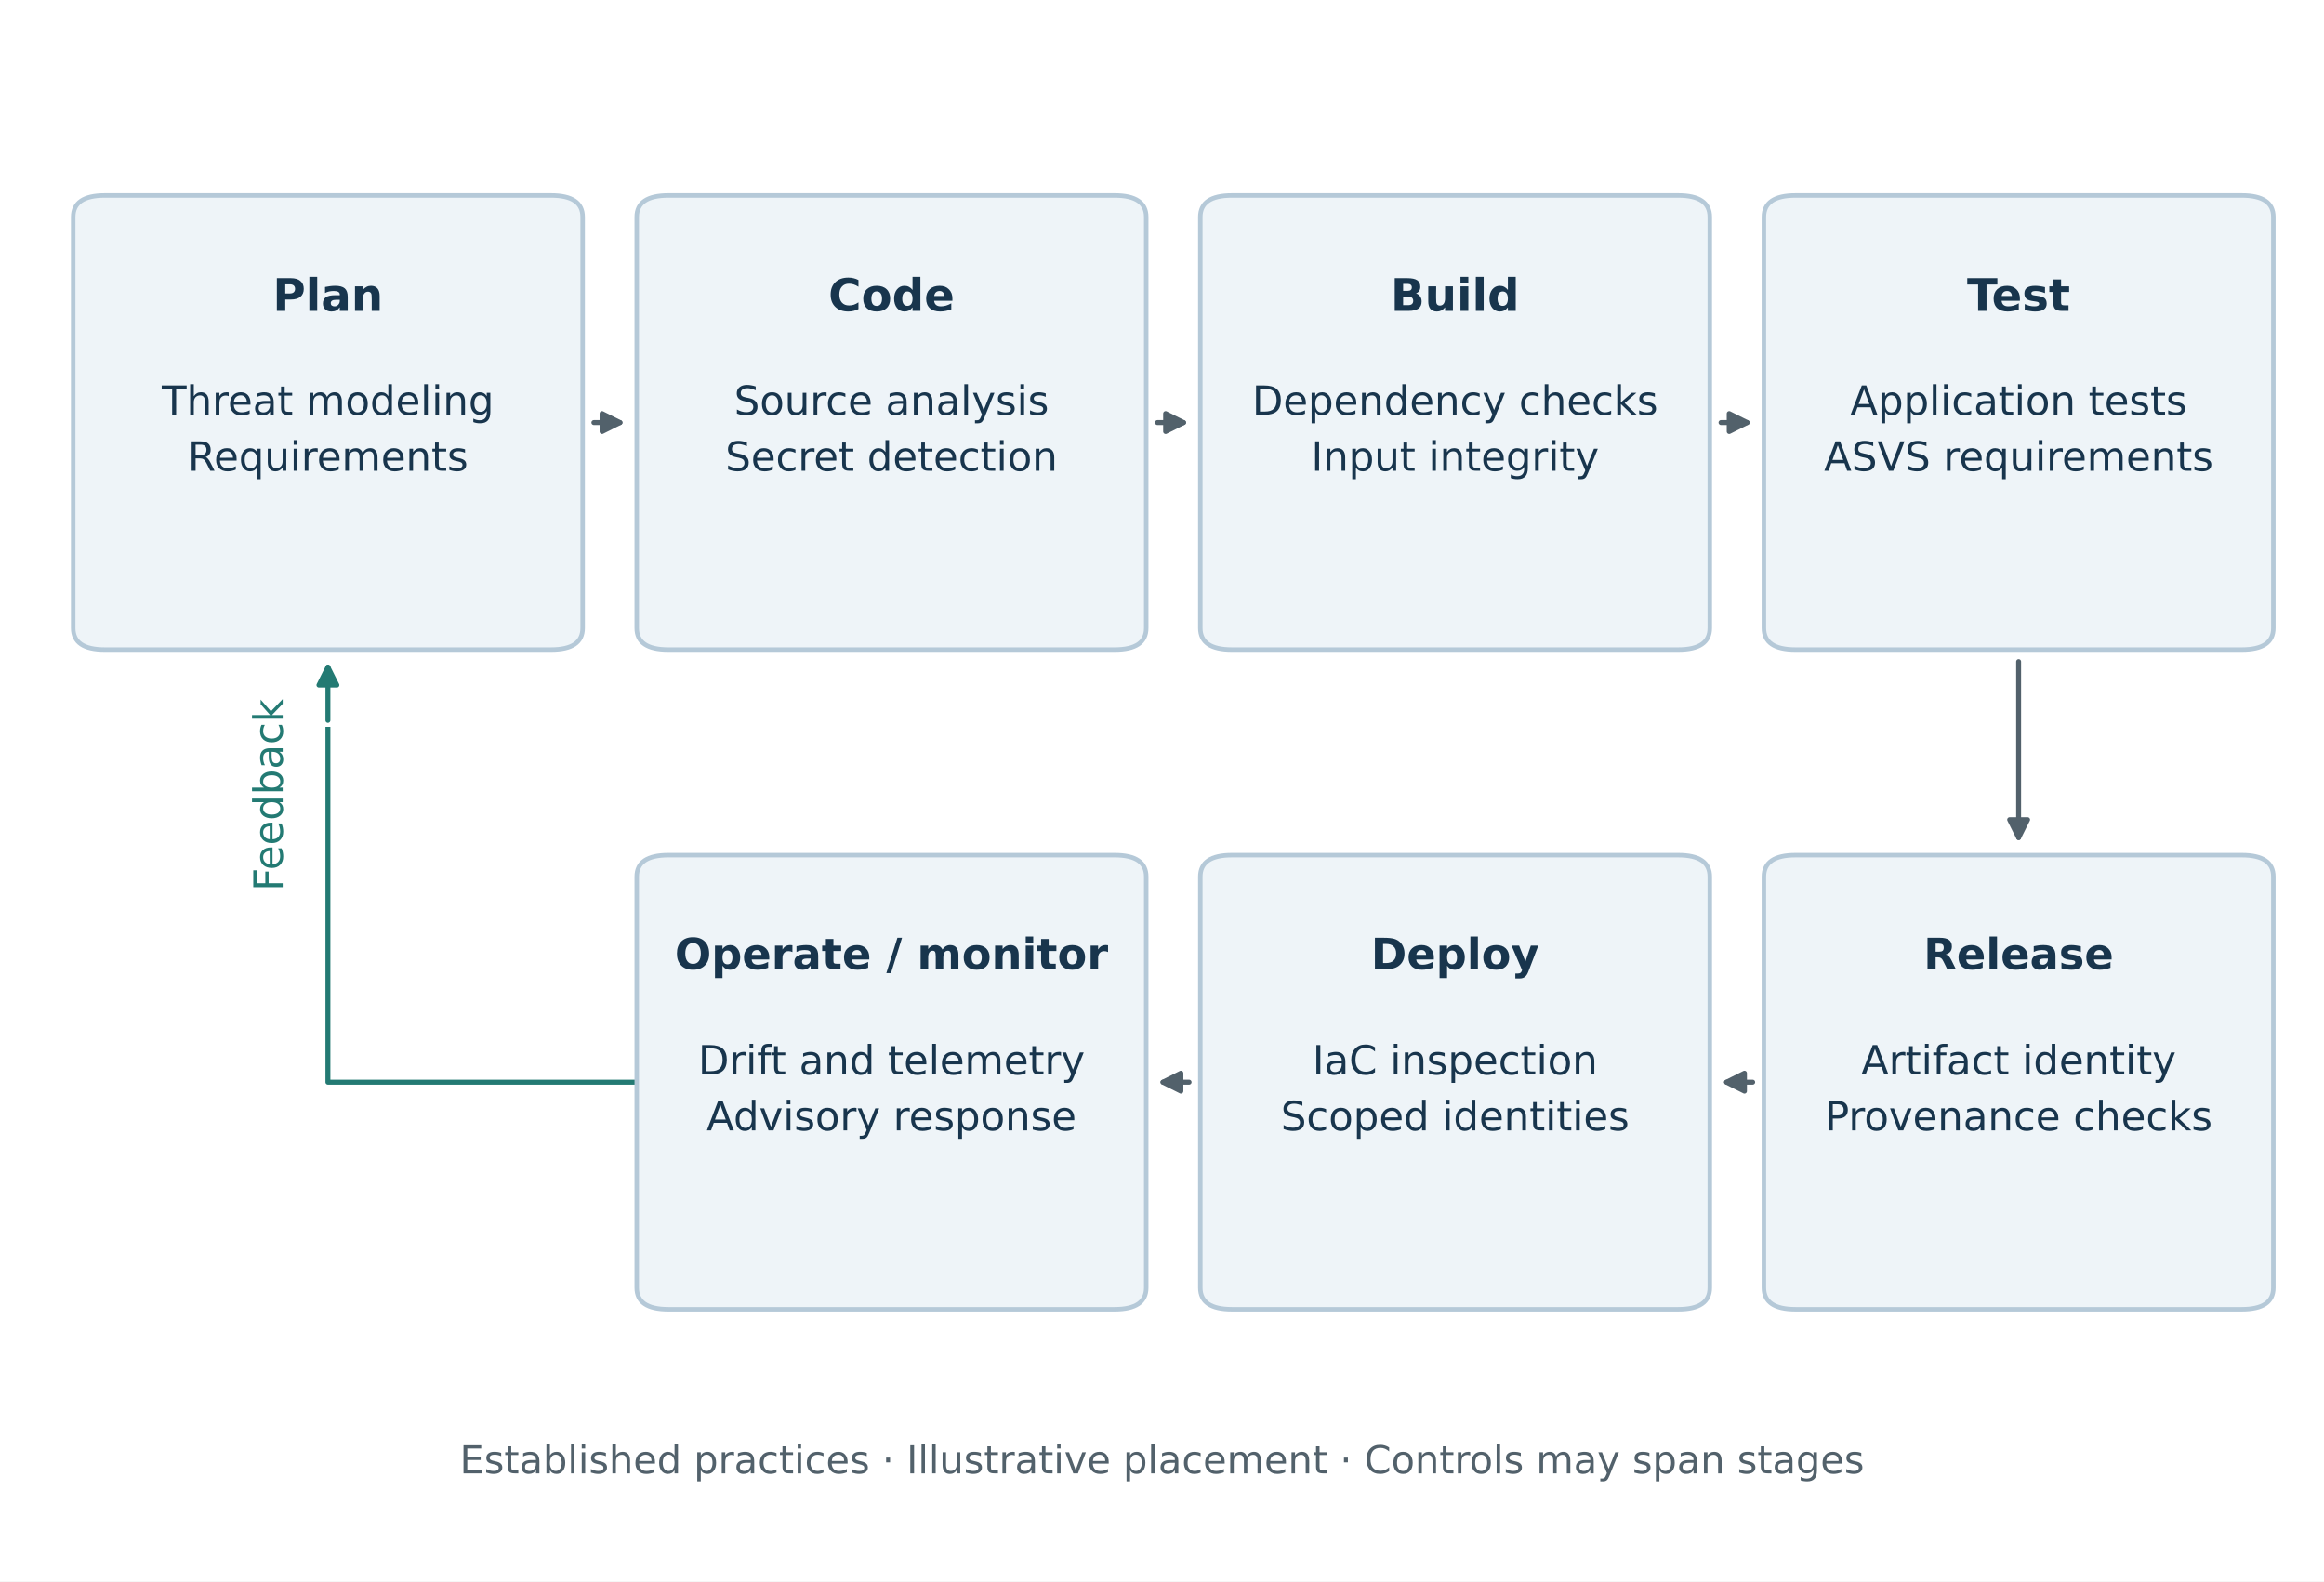
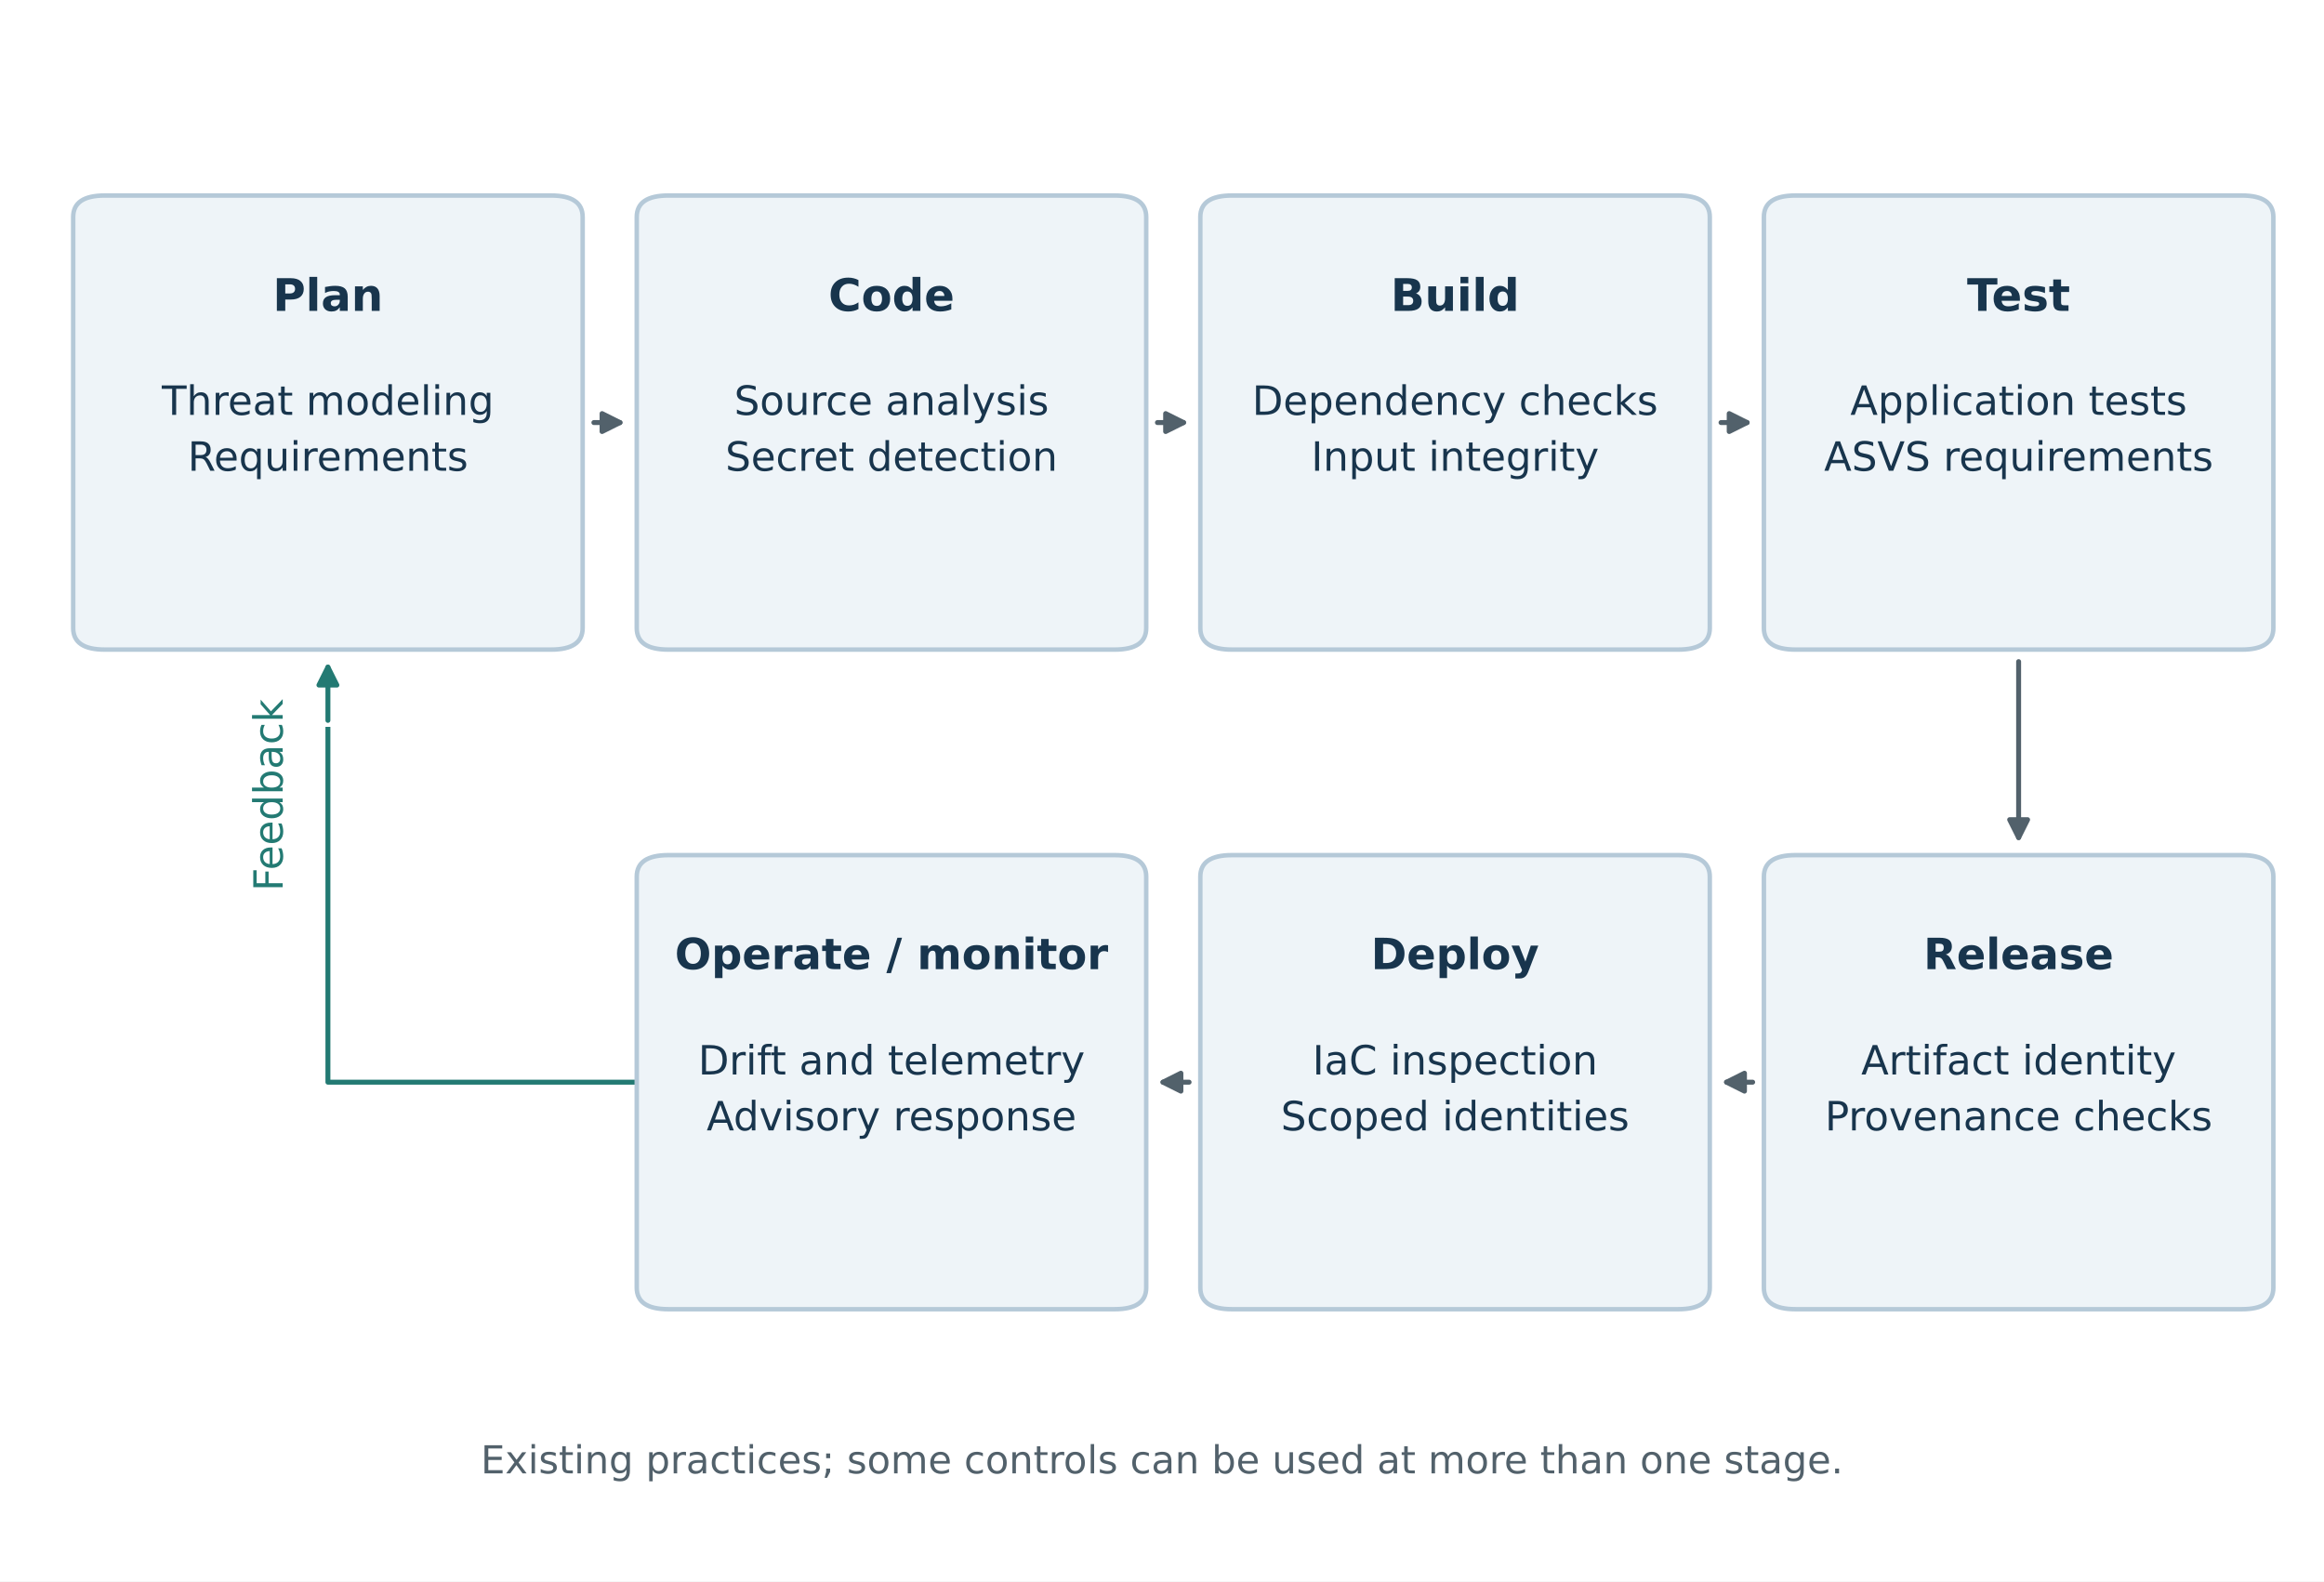
<svg xmlns="http://www.w3.org/2000/svg" width="518.4pt" height="352.8pt" viewBox="0 0 518.4 352.8" version="1.1">
  <defs>
    <style type="text/css">*{stroke-linejoin: round; stroke-linecap: butt}</style>
  </defs>
  <g id="figure_1">
    <g id="patch_1">
      <path d="M 0 352.8 L 518.4 352.8 L 518.4 0 L 0 0 z " style="fill: #ffffff" />
    </g>
    <g id="axes_1">
      <g id="line2d_1">
-         <path d="M 141.534 241.421 L 73.146 241.421 L 73.146 162.711 " clip-path="url(#p56f662260c)" style="fill: none; stroke: #237a73; stroke-width: 1.1; stroke-linecap: square" />
+         <path d="M 141.534 241.421 L 73.146 241.421 L 73.146 162.711 " clip-path="url(#p071d7fa41b)" style="fill: none; stroke: #237a73; stroke-width: 1.1; stroke-linecap: square" />
      </g>
      <g id="patch_2">
-         <path d="M 132.472 94.268 Q 136.001 94.268 138.299 94.268 " clip-path="url(#p56f662260c)" style="fill: none; stroke: #52616b; stroke-width: 1.1; stroke-linecap: round" />
-         <path d="M 134.299 92.268 L 138.299 94.268 L 134.299 96.268 z " clip-path="url(#p56f662260c)" style="fill: #52616b; stroke: #52616b; stroke-width: 1.1; stroke-linecap: round" />
+         <path d="M 132.472 94.268 Q 136.001 94.268 138.299 94.268 " clip-path="url(#p071d7fa41b)" style="fill: none; stroke: #52616b; stroke-width: 1.1; stroke-linecap: round" />
+         <path d="M 134.299 92.268 L 138.299 94.268 L 134.299 96.268 z " clip-path="url(#p071d7fa41b)" style="fill: #52616b; stroke: #52616b; stroke-width: 1.1; stroke-linecap: round" />
      </g>
      <g id="patch_3">
-         <path d="M 258.184 94.268 Q 261.713 94.268 264.011 94.268 " clip-path="url(#p56f662260c)" style="fill: none; stroke: #52616b; stroke-width: 1.1; stroke-linecap: round" />
-         <path d="M 260.011 92.268 L 264.011 94.268 L 260.011 96.268 z " clip-path="url(#p56f662260c)" style="fill: #52616b; stroke: #52616b; stroke-width: 1.1; stroke-linecap: round" />
+         <path d="M 258.184 94.268 Q 261.713 94.268 264.011 94.268 " clip-path="url(#p071d7fa41b)" style="fill: none; stroke: #52616b; stroke-width: 1.1; stroke-linecap: round" />
+         <path d="M 260.011 92.268 L 264.011 94.268 L 260.011 96.268 z " clip-path="url(#p071d7fa41b)" style="fill: #52616b; stroke: #52616b; stroke-width: 1.1; stroke-linecap: round" />
      </g>
      <g id="patch_4">
-         <path d="M 383.896 94.268 Q 387.425 94.268 389.723 94.268 " clip-path="url(#p56f662260c)" style="fill: none; stroke: #52616b; stroke-width: 1.1; stroke-linecap: round" />
-         <path d="M 385.723 92.268 L 389.723 94.268 L 385.723 96.268 z " clip-path="url(#p56f662260c)" style="fill: #52616b; stroke: #52616b; stroke-width: 1.1; stroke-linecap: round" />
+         <path d="M 383.896 94.268 Q 387.425 94.268 389.723 94.268 " clip-path="url(#p071d7fa41b)" style="fill: none; stroke: #52616b; stroke-width: 1.1; stroke-linecap: round" />
+         <path d="M 385.723 92.268 L 389.723 94.268 L 385.723 96.268 z " clip-path="url(#p071d7fa41b)" style="fill: #52616b; stroke: #52616b; stroke-width: 1.1; stroke-linecap: round" />
      </g>
      <g id="patch_5">
-         <path d="M 450.282 147.602 Q 450.282 167.846 450.282 186.859 " clip-path="url(#p56f662260c)" style="fill: none; stroke: #52616b; stroke-width: 1.1; stroke-linecap: round" />
-         <path d="M 452.282 182.859 L 450.282 186.859 L 448.282 182.859 z " clip-path="url(#p56f662260c)" style="fill: #52616b; stroke: #52616b; stroke-width: 1.1; stroke-linecap: round" />
+         <path d="M 450.282 147.602 Q 450.282 167.846 450.282 186.859 " clip-path="url(#p071d7fa41b)" style="fill: none; stroke: #52616b; stroke-width: 1.1; stroke-linecap: round" />
+         <path d="M 452.282 182.859 L 450.282 186.859 L 448.282 182.859 z " clip-path="url(#p071d7fa41b)" style="fill: #52616b; stroke: #52616b; stroke-width: 1.1; stroke-linecap: round" />
      </g>
      <g id="patch_6">
-         <path d="M 390.956 241.421 Q 387.428 241.421 385.129 241.421 " clip-path="url(#p56f662260c)" style="fill: none; stroke: #52616b; stroke-width: 1.1; stroke-linecap: round" />
-         <path d="M 389.129 243.421 L 385.129 241.421 L 389.129 239.421 z " clip-path="url(#p56f662260c)" style="fill: #52616b; stroke: #52616b; stroke-width: 1.1; stroke-linecap: round" />
+         <path d="M 390.956 241.421 Q 387.428 241.421 385.129 241.421 " clip-path="url(#p071d7fa41b)" style="fill: none; stroke: #52616b; stroke-width: 1.1; stroke-linecap: round" />
+         <path d="M 389.129 243.421 L 385.129 241.421 L 389.129 239.421 z " clip-path="url(#p071d7fa41b)" style="fill: #52616b; stroke: #52616b; stroke-width: 1.1; stroke-linecap: round" />
      </g>
      <g id="patch_7">
-         <path d="M 265.244 241.421 Q 261.716 241.421 259.417 241.421 " clip-path="url(#p56f662260c)" style="fill: none; stroke: #52616b; stroke-width: 1.1; stroke-linecap: round" />
-         <path d="M 263.417 243.421 L 259.417 241.421 L 263.417 239.421 z " clip-path="url(#p56f662260c)" style="fill: #52616b; stroke: #52616b; stroke-width: 1.1; stroke-linecap: round" />
+         <path d="M 265.244 241.421 Q 261.716 241.421 259.417 241.421 " clip-path="url(#p071d7fa41b)" style="fill: none; stroke: #52616b; stroke-width: 1.1; stroke-linecap: round" />
+         <path d="M 263.417 243.421 L 259.417 241.421 L 263.417 239.421 z " clip-path="url(#p071d7fa41b)" style="fill: #52616b; stroke: #52616b; stroke-width: 1.1; stroke-linecap: round" />
      </g>
      <g id="patch_8">
-         <path d="M 73.146 160.71 Q 73.146 154.157 73.146 148.833 " clip-path="url(#p56f662260c)" style="fill: none; stroke: #237a73; stroke-width: 1.1; stroke-linecap: round" />
-         <path d="M 71.146 152.833 L 73.146 148.833 L 75.146 152.833 z " clip-path="url(#p56f662260c)" style="fill: #237a73; stroke: #237a73; stroke-width: 1.1; stroke-linecap: round" />
+         <path d="M 73.146 160.71 Q 73.146 154.157 73.146 148.833 " clip-path="url(#p071d7fa41b)" style="fill: none; stroke: #237a73; stroke-width: 1.1; stroke-linecap: round" />
+         <path d="M 71.146 152.833 L 73.146 148.833 L 75.146 152.833 z " clip-path="url(#p071d7fa41b)" style="fill: #237a73; stroke: #237a73; stroke-width: 1.1; stroke-linecap: round" />
      </g>
      <g id="patch_9">
-         <path d="M 23.364 144.916 L 122.928 144.916 Q 129.968 144.916 129.968 140.125 L 129.968 48.411 Q 129.968 43.62 122.928 43.62 L 23.364 43.62 Q 16.324 43.62 16.324 48.411 L 16.324 140.125 Q 16.324 144.916 23.364 144.916 z " clip-path="url(#p56f662260c)" style="fill: #eef4f8; stroke: #b5c9d8; stroke-linejoin: miter" />
+         <path d="M 23.364 144.916 L 122.928 144.916 Q 129.968 144.916 129.968 140.125 L 129.968 48.411 Q 129.968 43.62 122.928 43.62 L 23.364 43.62 Q 16.324 43.62 16.324 48.411 L 16.324 140.125 Q 16.324 144.916 23.364 144.916 z " clip-path="url(#p071d7fa41b)" style="fill: #eef4f8; stroke: #b5c9d8; stroke-linejoin: miter" />
      </g>
      <g id="patch_10">
-         <path d="M 149.076 144.916 L 248.64 144.916 Q 255.68 144.916 255.68 140.125 L 255.68 48.411 Q 255.68 43.62 248.64 43.62 L 149.076 43.62 Q 142.036 43.62 142.036 48.411 L 142.036 140.125 Q 142.036 144.916 149.076 144.916 z " clip-path="url(#p56f662260c)" style="fill: #eef4f8; stroke: #b5c9d8; stroke-linejoin: miter" />
+         <path d="M 149.076 144.916 L 248.64 144.916 Q 255.68 144.916 255.68 140.125 L 255.68 48.411 Q 255.68 43.62 248.64 43.62 L 149.076 43.62 Q 142.036 43.62 142.036 48.411 L 142.036 140.125 Q 142.036 144.916 149.076 144.916 z " clip-path="url(#p071d7fa41b)" style="fill: #eef4f8; stroke: #b5c9d8; stroke-linejoin: miter" />
      </g>
      <g id="patch_11">
-         <path d="M 274.788 144.916 L 374.352 144.916 Q 381.392 144.916 381.392 140.125 L 381.392 48.411 Q 381.392 43.62 374.352 43.62 L 274.788 43.62 Q 267.748 43.62 267.748 48.411 L 267.748 140.125 Q 267.748 144.916 274.788 144.916 z " clip-path="url(#p56f662260c)" style="fill: #eef4f8; stroke: #b5c9d8; stroke-linejoin: miter" />
+         <path d="M 274.788 144.916 L 374.352 144.916 Q 381.392 144.916 381.392 140.125 L 381.392 48.411 Q 381.392 43.62 374.352 43.62 L 274.788 43.62 Q 267.748 43.62 267.748 48.411 L 267.748 140.125 Q 267.748 144.916 274.788 144.916 z " clip-path="url(#p071d7fa41b)" style="fill: #eef4f8; stroke: #b5c9d8; stroke-linejoin: miter" />
      </g>
      <g id="patch_12">
-         <path d="M 400.5 144.916 L 500.064 144.916 Q 507.104 144.916 507.104 140.125 L 507.104 48.411 Q 507.104 43.62 500.064 43.62 L 400.5 43.62 Q 393.46 43.62 393.46 48.411 L 393.46 140.125 Q 393.46 144.916 400.5 144.916 z " clip-path="url(#p56f662260c)" style="fill: #eef4f8; stroke: #b5c9d8; stroke-linejoin: miter" />
+         <path d="M 400.5 144.916 L 500.064 144.916 Q 507.104 144.916 507.104 140.125 L 507.104 48.411 Q 507.104 43.62 500.064 43.62 L 400.5 43.62 Q 393.46 43.62 393.46 48.411 L 393.46 140.125 Q 393.46 144.916 400.5 144.916 z " clip-path="url(#p071d7fa41b)" style="fill: #eef4f8; stroke: #b5c9d8; stroke-linejoin: miter" />
      </g>
      <g id="patch_13">
-         <path d="M 400.5 292.069 L 500.064 292.069 Q 507.104 292.069 507.104 287.278 L 507.104 195.564 Q 507.104 190.773 500.064 190.773 L 400.5 190.773 Q 393.46 190.773 393.46 195.564 L 393.46 287.278 Q 393.46 292.069 400.5 292.069 z " clip-path="url(#p56f662260c)" style="fill: #eef4f8; stroke: #b5c9d8; stroke-linejoin: miter" />
+         <path d="M 400.5 292.069 L 500.064 292.069 Q 507.104 292.069 507.104 287.278 L 507.104 195.564 Q 507.104 190.773 500.064 190.773 L 400.5 190.773 Q 393.46 190.773 393.46 195.564 L 393.46 287.278 Q 393.46 292.069 400.5 292.069 z " clip-path="url(#p071d7fa41b)" style="fill: #eef4f8; stroke: #b5c9d8; stroke-linejoin: miter" />
      </g>
      <g id="patch_14">
-         <path d="M 274.788 292.069 L 374.352 292.069 Q 381.392 292.069 381.392 287.278 L 381.392 195.564 Q 381.392 190.773 374.352 190.773 L 274.788 190.773 Q 267.748 190.773 267.748 195.564 L 267.748 287.278 Q 267.748 292.069 274.788 292.069 z " clip-path="url(#p56f662260c)" style="fill: #eef4f8; stroke: #b5c9d8; stroke-linejoin: miter" />
+         <path d="M 274.788 292.069 L 374.352 292.069 Q 381.392 292.069 381.392 287.278 L 381.392 195.564 Q 381.392 190.773 374.352 190.773 L 274.788 190.773 Q 267.748 190.773 267.748 195.564 L 267.748 287.278 Q 267.748 292.069 274.788 292.069 z " clip-path="url(#p071d7fa41b)" style="fill: #eef4f8; stroke: #b5c9d8; stroke-linejoin: miter" />
      </g>
      <g id="patch_15">
-         <path d="M 149.076 292.069 L 248.64 292.069 Q 255.68 292.069 255.68 287.278 L 255.68 195.564 Q 255.68 190.773 248.64 190.773 L 149.076 190.773 Q 142.036 190.773 142.036 195.564 L 142.036 287.278 Q 142.036 292.069 149.076 292.069 z " clip-path="url(#p56f662260c)" style="fill: #eef4f8; stroke: #b5c9d8; stroke-linejoin: miter" />
+         <path d="M 149.076 292.069 L 248.64 292.069 Q 255.68 292.069 255.68 287.278 L 255.68 195.564 Q 255.68 190.773 248.64 190.773 L 149.076 190.773 Q 142.036 190.773 142.036 195.564 L 142.036 287.278 Q 142.036 292.069 149.076 292.069 z " clip-path="url(#p071d7fa41b)" style="fill: #eef4f8; stroke: #b5c9d8; stroke-linejoin: miter" />
      </g>
      <g id="text_1">
        <text style="font-size: 9px; font-family: 'DejaVu Sans'; fill: #237a73" transform="translate(63.05848 198.8047) rotate(-90)">Feedback</text>
      </g>
      <g id="text_2">
-         <text style="font-size: 8.6px; font-family: 'DejaVu Sans'; text-anchor: middle; fill: #52616b" x="259.2" y="328.686" transform="rotate(-0 259.2 328.6861)">Established practices · Illustrative placement · Controls may span stages</text>
+         <text style="font-size: 8.6px; font-family: 'DejaVu Sans'; text-anchor: middle; fill: #52616b" x="259.2" y="328.686" transform="rotate(-0 259.2 328.6861)">Existing practices; some controls can be used at more than one stage.</text>
      </g>
      <g id="text_3">
        <text style="font-weight: 700; font-size: 10px; font-family: 'DejaVu Sans'; text-anchor: middle; fill: #18354d" x="73.146" y="69.356" transform="rotate(-0 73.14624 69.35608)">Plan</text>
      </g>
      <g id="text_4">
        <text style="font-size: 9px; font-family: 'DejaVu Sans'; fill: #18354d" transform="translate(36.10491 92.55135)">Threat modeling</text>
        <text style="font-size: 9px; font-family: 'DejaVu Sans'; fill: #18354d" transform="translate(41.86421 105.0229)">Requirements</text>
      </g>
      <g id="text_5">
        <text style="font-weight: 700; font-size: 10px; font-family: 'DejaVu Sans'; text-anchor: middle; fill: #18354d" x="198.858" y="69.356" transform="rotate(-0 198.8582 69.35608)">Code</text>
      </g>
      <g id="text_6">
        <text style="font-size: 9px; font-family: 'DejaVu Sans'; fill: #18354d" transform="translate(163.7547 92.55135)">Source analysis</text>
        <text style="font-size: 9px; font-family: 'DejaVu Sans'; fill: #18354d" transform="translate(161.7937 105.0229)">Secret detection</text>
      </g>
      <g id="text_7">
        <text style="font-weight: 700; font-size: 10px; font-family: 'DejaVu Sans'; text-anchor: middle; fill: #18354d" x="324.57" y="69.356" transform="rotate(-0 324.5702 69.35608)">Build</text>
      </g>
      <g id="text_8">
        <text style="font-size: 9px; font-family: 'DejaVu Sans'; fill: #18354d" transform="translate(279.2939 92.55135)">Dependency checks</text>
        <text style="font-size: 9px; font-family: 'DejaVu Sans'; fill: #18354d" transform="translate(292.4684 105.0229)">Input integrity</text>
      </g>
      <g id="text_9">
        <text style="font-weight: 700; font-size: 10px; font-family: 'DejaVu Sans'; text-anchor: middle; fill: #18354d" x="450.282" y="69.356" transform="rotate(-0 450.2822 69.35608)">Test</text>
      </g>
      <g id="text_10">
        <text style="font-size: 9px; font-family: 'DejaVu Sans'; fill: #18354d" transform="translate(412.7227 92.55135)">Application tests</text>
        <text style="font-size: 9px; font-family: 'DejaVu Sans'; fill: #18354d" transform="translate(406.8755 105.0229)">ASVS requirements</text>
      </g>
      <g id="text_11">
        <text style="font-weight: 700; font-size: 9.6px; font-family: 'DejaVu Sans'; text-anchor: middle; fill: #18354d" x="450.282" y="216.205" transform="rotate(-0 450.2822 216.205)">Release</text>
      </g>
      <g id="text_12">
        <text style="font-size: 9px; font-family: 'DejaVu Sans'; fill: #18354d" transform="translate(415.1597 239.7042)">Artifact identity</text>
        <text style="font-size: 9px; font-family: 'DejaVu Sans'; fill: #18354d" transform="translate(407.059 252.1758)">Provenance checks</text>
      </g>
      <g id="text_13">
        <text style="font-weight: 700; font-size: 9.6px; font-family: 'DejaVu Sans'; text-anchor: middle; fill: #18354d" x="324.57" y="216.205" transform="rotate(-0 324.5702 216.205)">Deploy</text>
      </g>
      <g id="text_14">
        <text style="font-size: 9px; font-family: 'DejaVu Sans'; fill: #18354d" transform="translate(292.7468 239.7042)">IaC inspection</text>
        <text style="font-size: 9px; font-family: 'DejaVu Sans'; fill: #18354d" transform="translate(285.7036 252.1758)">Scoped identities</text>
      </g>
      <g id="text_15">
        <text style="font-weight: 700; font-size: 9.6px; font-family: 'DejaVu Sans'; text-anchor: middle; fill: #18354d" x="198.858" y="216.205" transform="rotate(-0 198.8582 216.205)">Operate / monitor</text>
      </g>
      <g id="text_16">
        <text style="font-size: 9px; font-family: 'DejaVu Sans'; fill: #18354d" transform="translate(155.7152 239.7042)">Drift and telemetry</text>
        <text style="font-size: 9px; font-family: 'DejaVu Sans'; fill: #18354d" transform="translate(157.6101 252.1758)">Advisory response</text>
      </g>
    </g>
  </g>
  <defs>
-     <clipPath id="p56f662260c">
+     <clipPath id="p071d7fa41b">
      <rect x="7.776" y="5.292" width="502.848" height="342.216" />
    </clipPath>
  </defs>
</svg>
